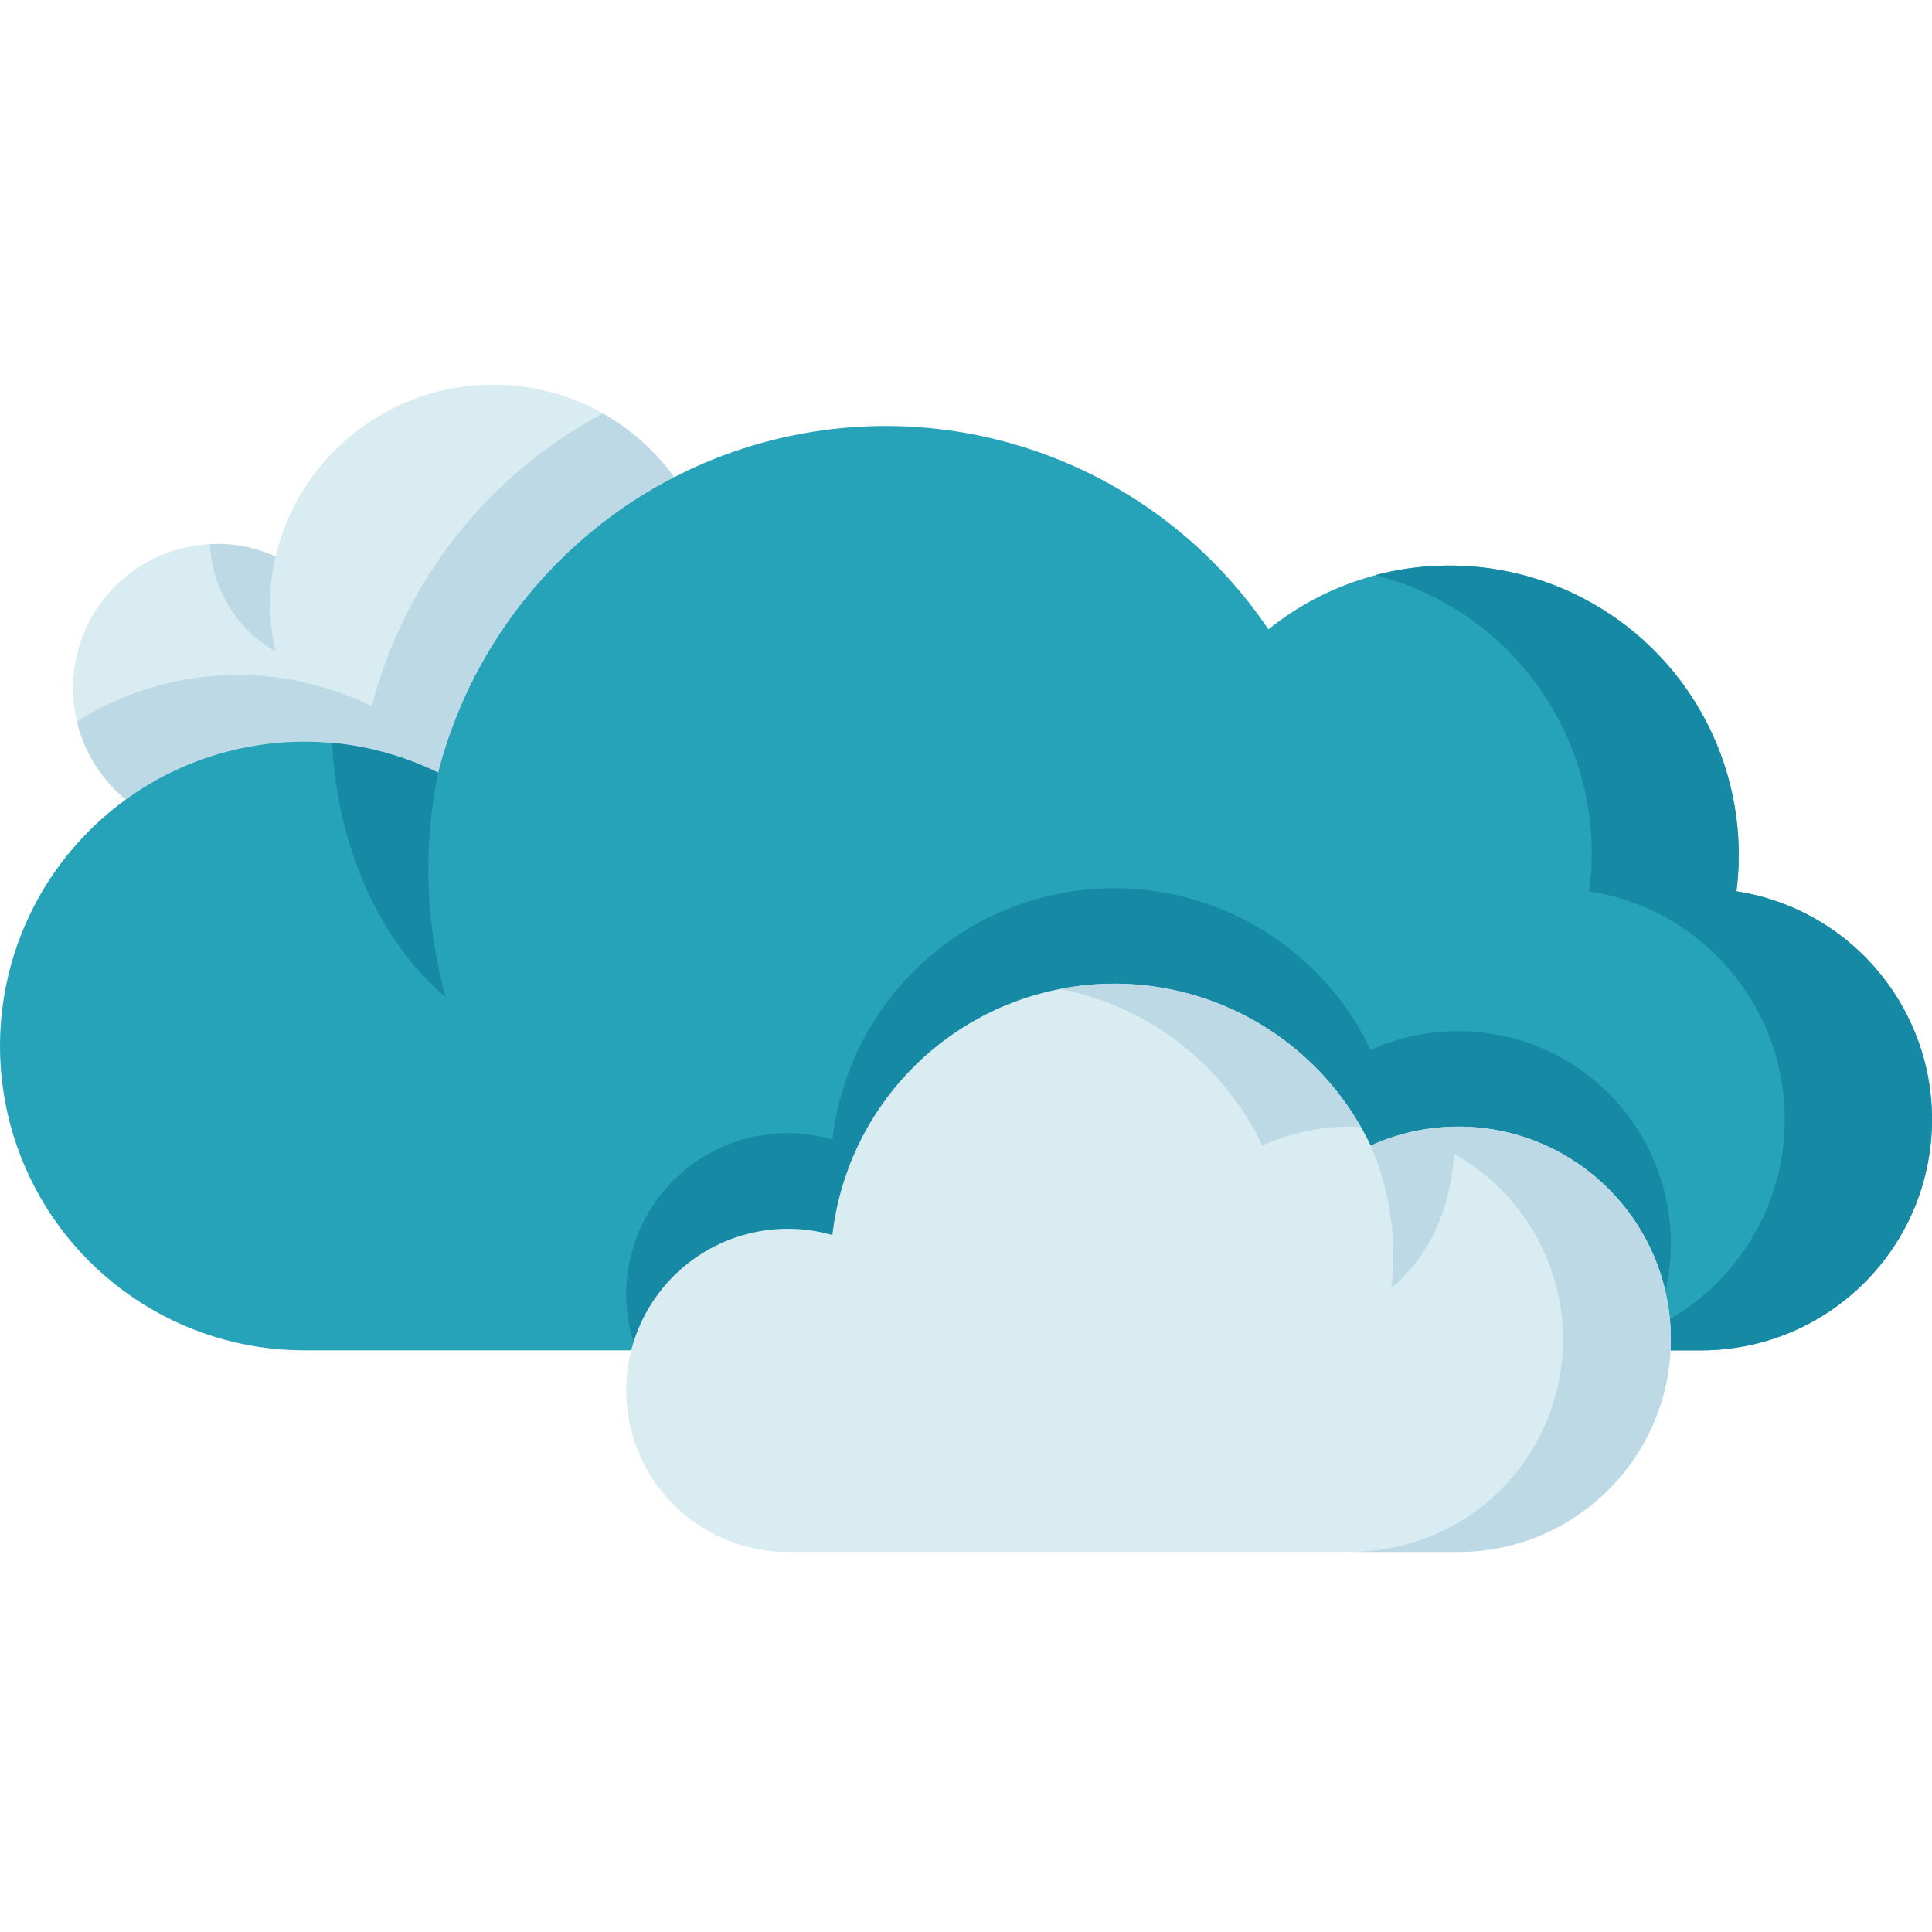
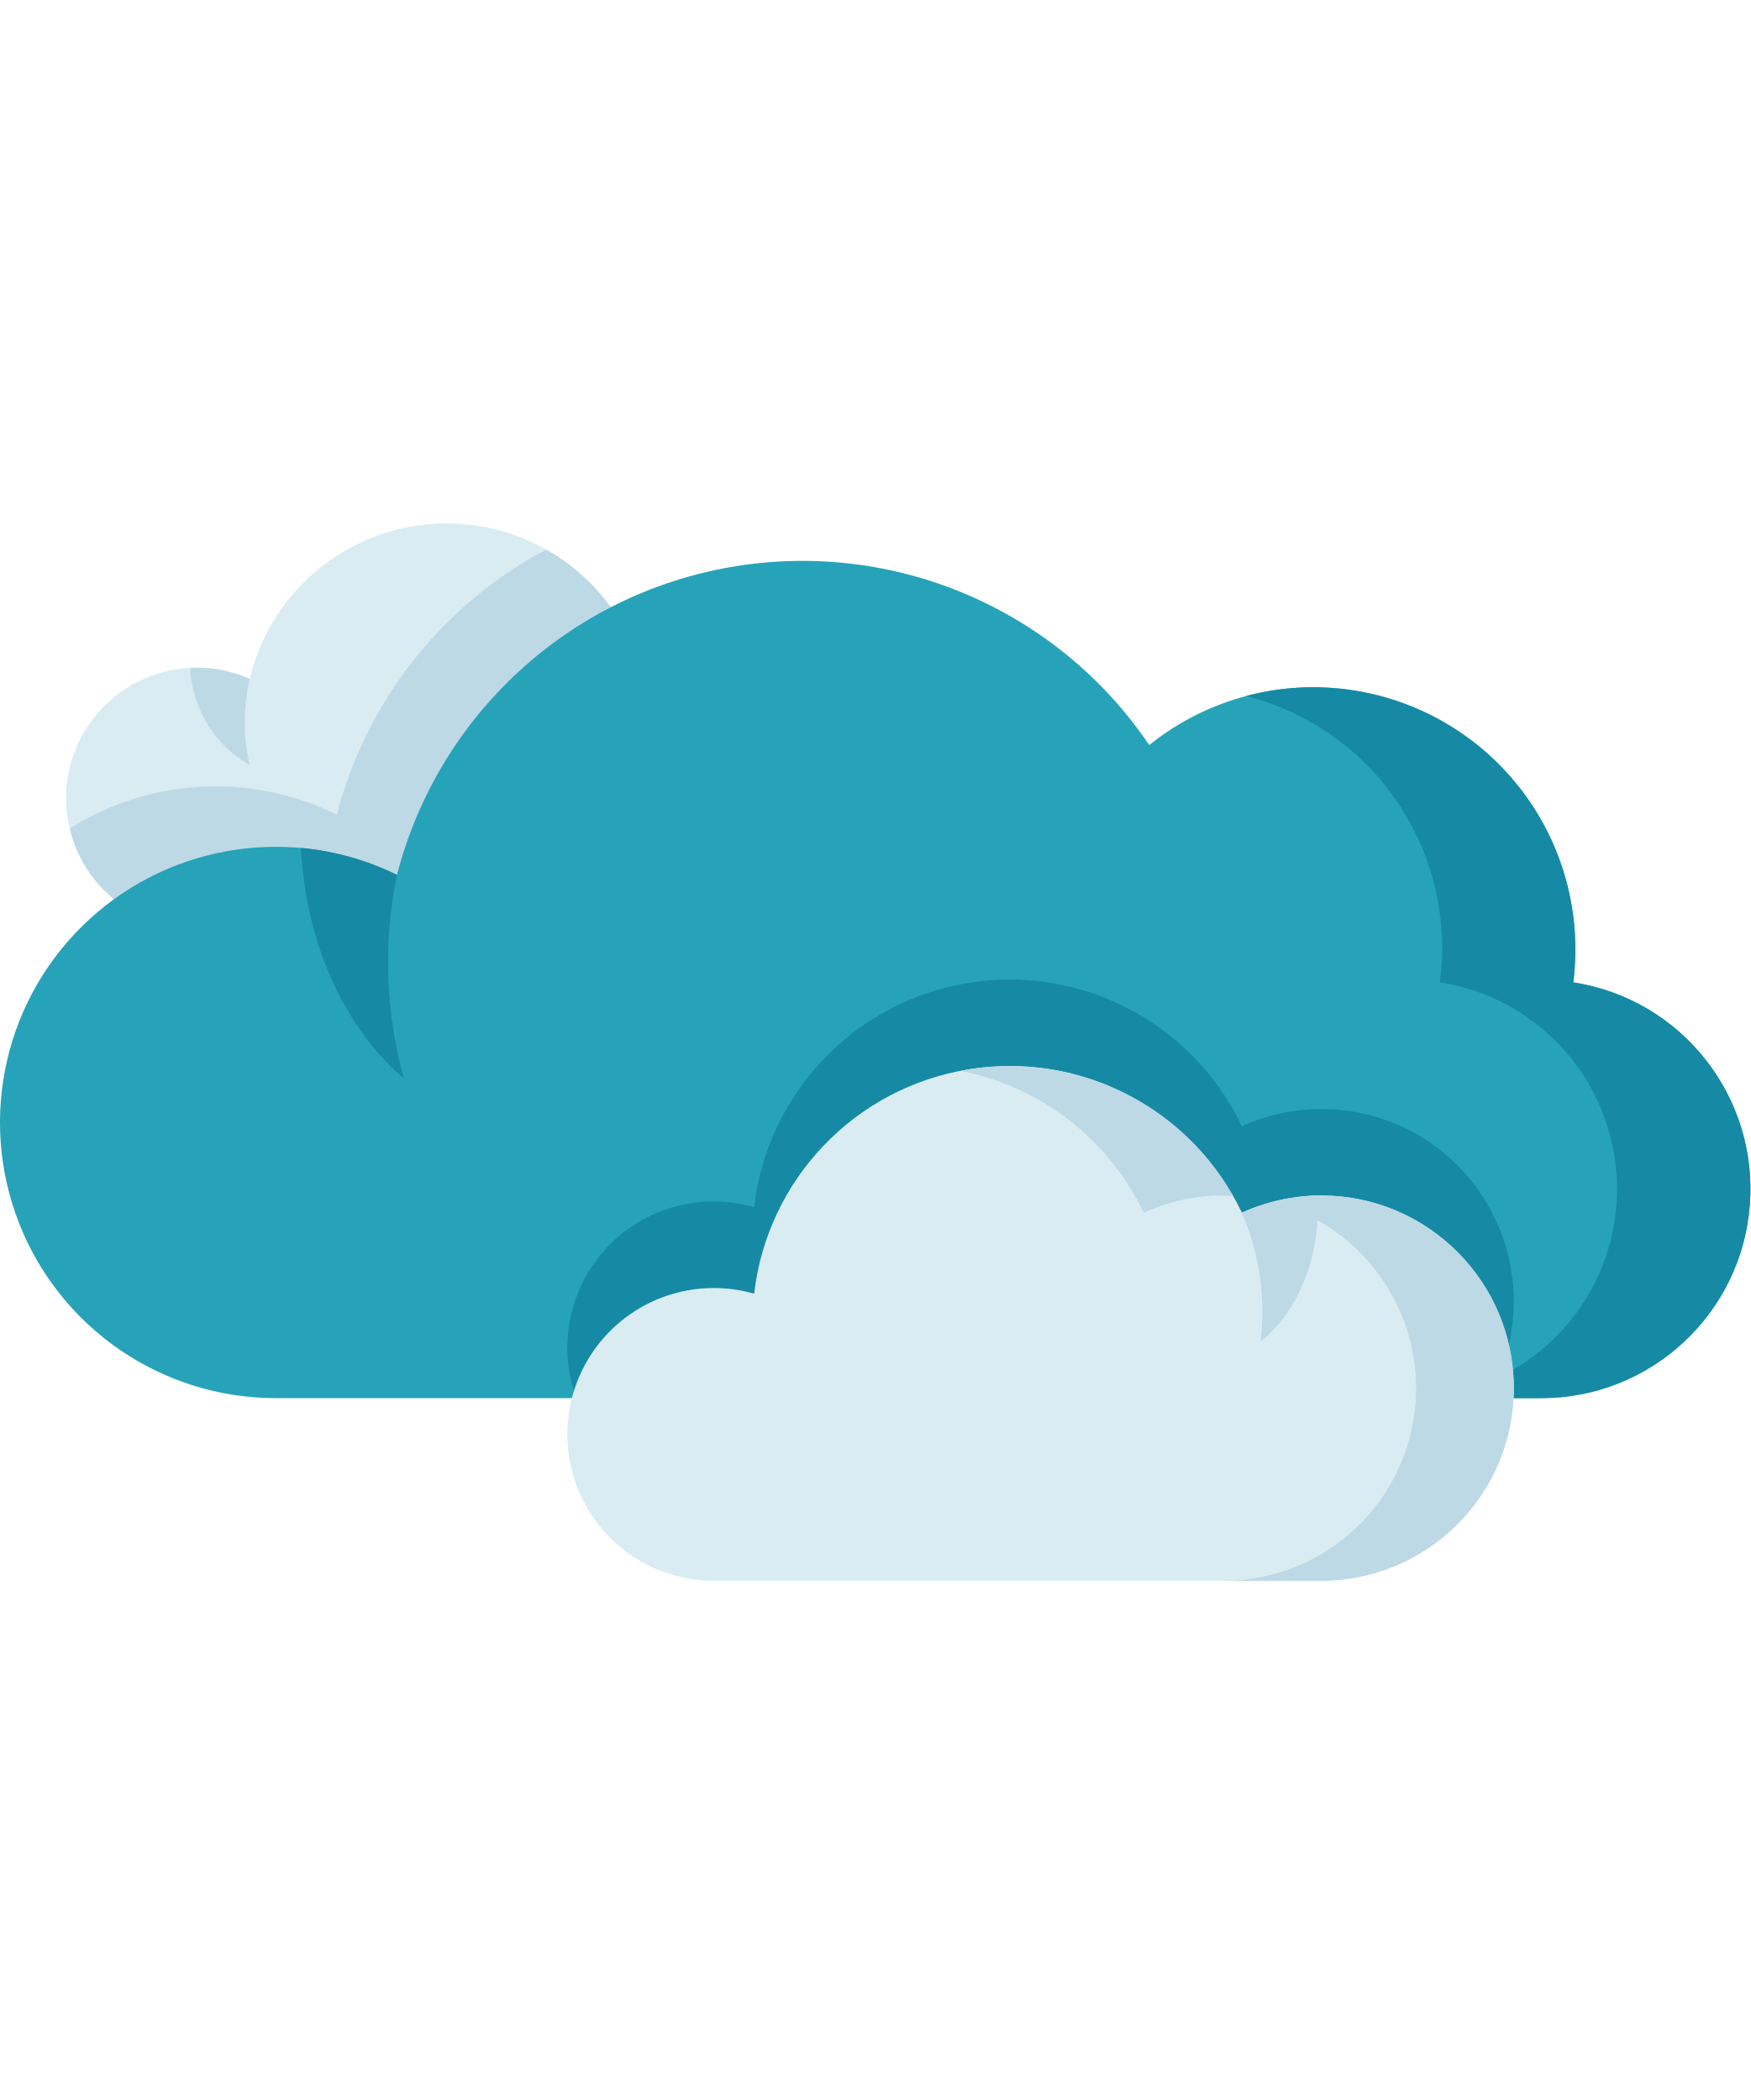
- <svg xmlns="http://www.w3.org/2000/svg" height="200pt" viewBox="0 -91 458.229 458" width="200pt">
+ <svg xmlns="http://www.w3.org/2000/svg" height="300pt" viewBox="0 -91 458.229 458" width="250pt">
  <path d="m116.93.113c-24.543.016-45.871 16.859-51.57 40.73-12.73-5.656-27.621-3.023-37.637 6.66s-13.152 24.473-7.93 37.387c5.223 12.914 17.758 21.367 31.688 21.367h65.449c29.312 0 53.07-23.762 53.07-53.07 0-29.312-23.758-53.074-53.07-53.074zm0 0" fill="#d9ecf2" />
  <path d="m170 53.188c0-19.156-10.332-36.82-27.027-46.215-27.188 14.434-47.07 39.617-54.801 69.414-22.344-11.039-48.816-9.676-69.91 3.602 3.66 15.391 17.406 26.262 33.227 26.27h65.441c29.312 0 53.07-23.762 53.07-53.07zm0 0" fill="#bdd9e5" />
  <path d="m51.484 37.883c-.57 0-1.125.055-1.691.082.469 10.59 6.348 20.191 15.566 25.422-1.719-7.418-1.719-15.129 0-22.543-4.367-1.953-9.094-2.961-13.875-2.961zm0 0" fill="#bdd9e5" />
  <path d="m411.848 120.289c3.535-27.746-10.129-54.859-34.535-68.523s-54.668-11.141-76.473 6.379c-24.137-35.707-66.969-53.953-109.445-46.621-42.477 7.336-76.707 38.887-87.477 80.621-26.715-13.078-58.719-8.43-80.609 11.711-21.891 20.145-29.184 51.648-18.371 79.359 10.816 27.711 37.523 45.949 67.27 45.941h331.199c28.625.027 52.441-21.992 54.652-50.531 2.207-28.535-17.934-53.961-46.223-58.34zm0 0" fill="#26a3b9" />
  <path d="m411.848 120.289c2.871-22.652-5.707-45.25-22.891-60.289-17.184-15.039-40.719-20.547-62.793-14.699 33.5 8.492 55.324 40.734 50.754 74.988 28.285 4.379 48.43 29.805 46.219 58.34-2.211 28.539-26.027 50.559-54.652 50.531h34.93c28.625.027 52.441-21.992 54.652-50.531 2.211-28.535-17.934-53.961-46.219-58.34zm0 0" fill="#168aa5" />
  <path d="m345.84 153.438c-7.156.004-14.23 1.539-20.746 4.5-12.902-27.113-42.207-42.406-71.828-37.48-29.625 4.922-52.406 28.871-55.844 58.703-13.867-4.023-28.82.105-38.656 10.676-9.84 10.57-12.887 25.777-7.879 39.324h238.562c9.074-15.594 9.121-34.848.117-50.48-9.004-15.633-25.676-25.258-43.715-25.238zm0 0" fill="#168aa5" />
  <path d="m78.754 85.07c2.281 42.031 26.934 60.266 26.934 60.266-4.793-17.34-5.398-35.57-1.77-53.191-7.887-3.871-16.414-6.27-25.164-7.074zm0 0" fill="#168aa5" />
  <path d="m345.84 176.094c-7.156.004-14.23 1.539-20.746 4.5-12.902-27.113-42.207-42.406-71.828-37.48-29.625 4.922-52.406 28.871-55.844 58.699-14.395-4.129-29.879.5-39.641 11.859-9.762 11.355-12.012 27.359-5.762 40.973 6.25 13.609 19.855 22.332 34.832 22.328h158.988c27.859 0 50.445-22.582 50.445-50.441 0-27.855-22.586-50.441-50.445-50.441zm0 0" fill="#d9ecf2" />
  <g fill="#bdd9e5">
    <path d="m299.41 180.594c6.516-2.961 13.59-4.496 20.746-4.5.891 0 1.758.09 2.633.133-14.281-25.133-43.023-38.332-71.391-32.781 20.984 4.078 38.797 17.859 48.012 37.148zm0 0" />
    <path d="m345.84 176.094c-4.312.02-8.609.602-12.773 1.73 24.543 6.426 40.484 30.098 37.211 55.258-3.273 25.16-24.742 43.965-50.117 43.895h25.68c27.859 0 50.445-22.582 50.445-50.441 0-27.855-22.586-50.441-50.445-50.441zm0 0" />
    <path d="m330 214.277s16.133-11.051 14.914-38.133c-6.84.121-13.586 1.637-19.82 4.453 4.586 10.594 6.281 22.219 4.906 33.68zm0 0" />
  </g>
</svg>
